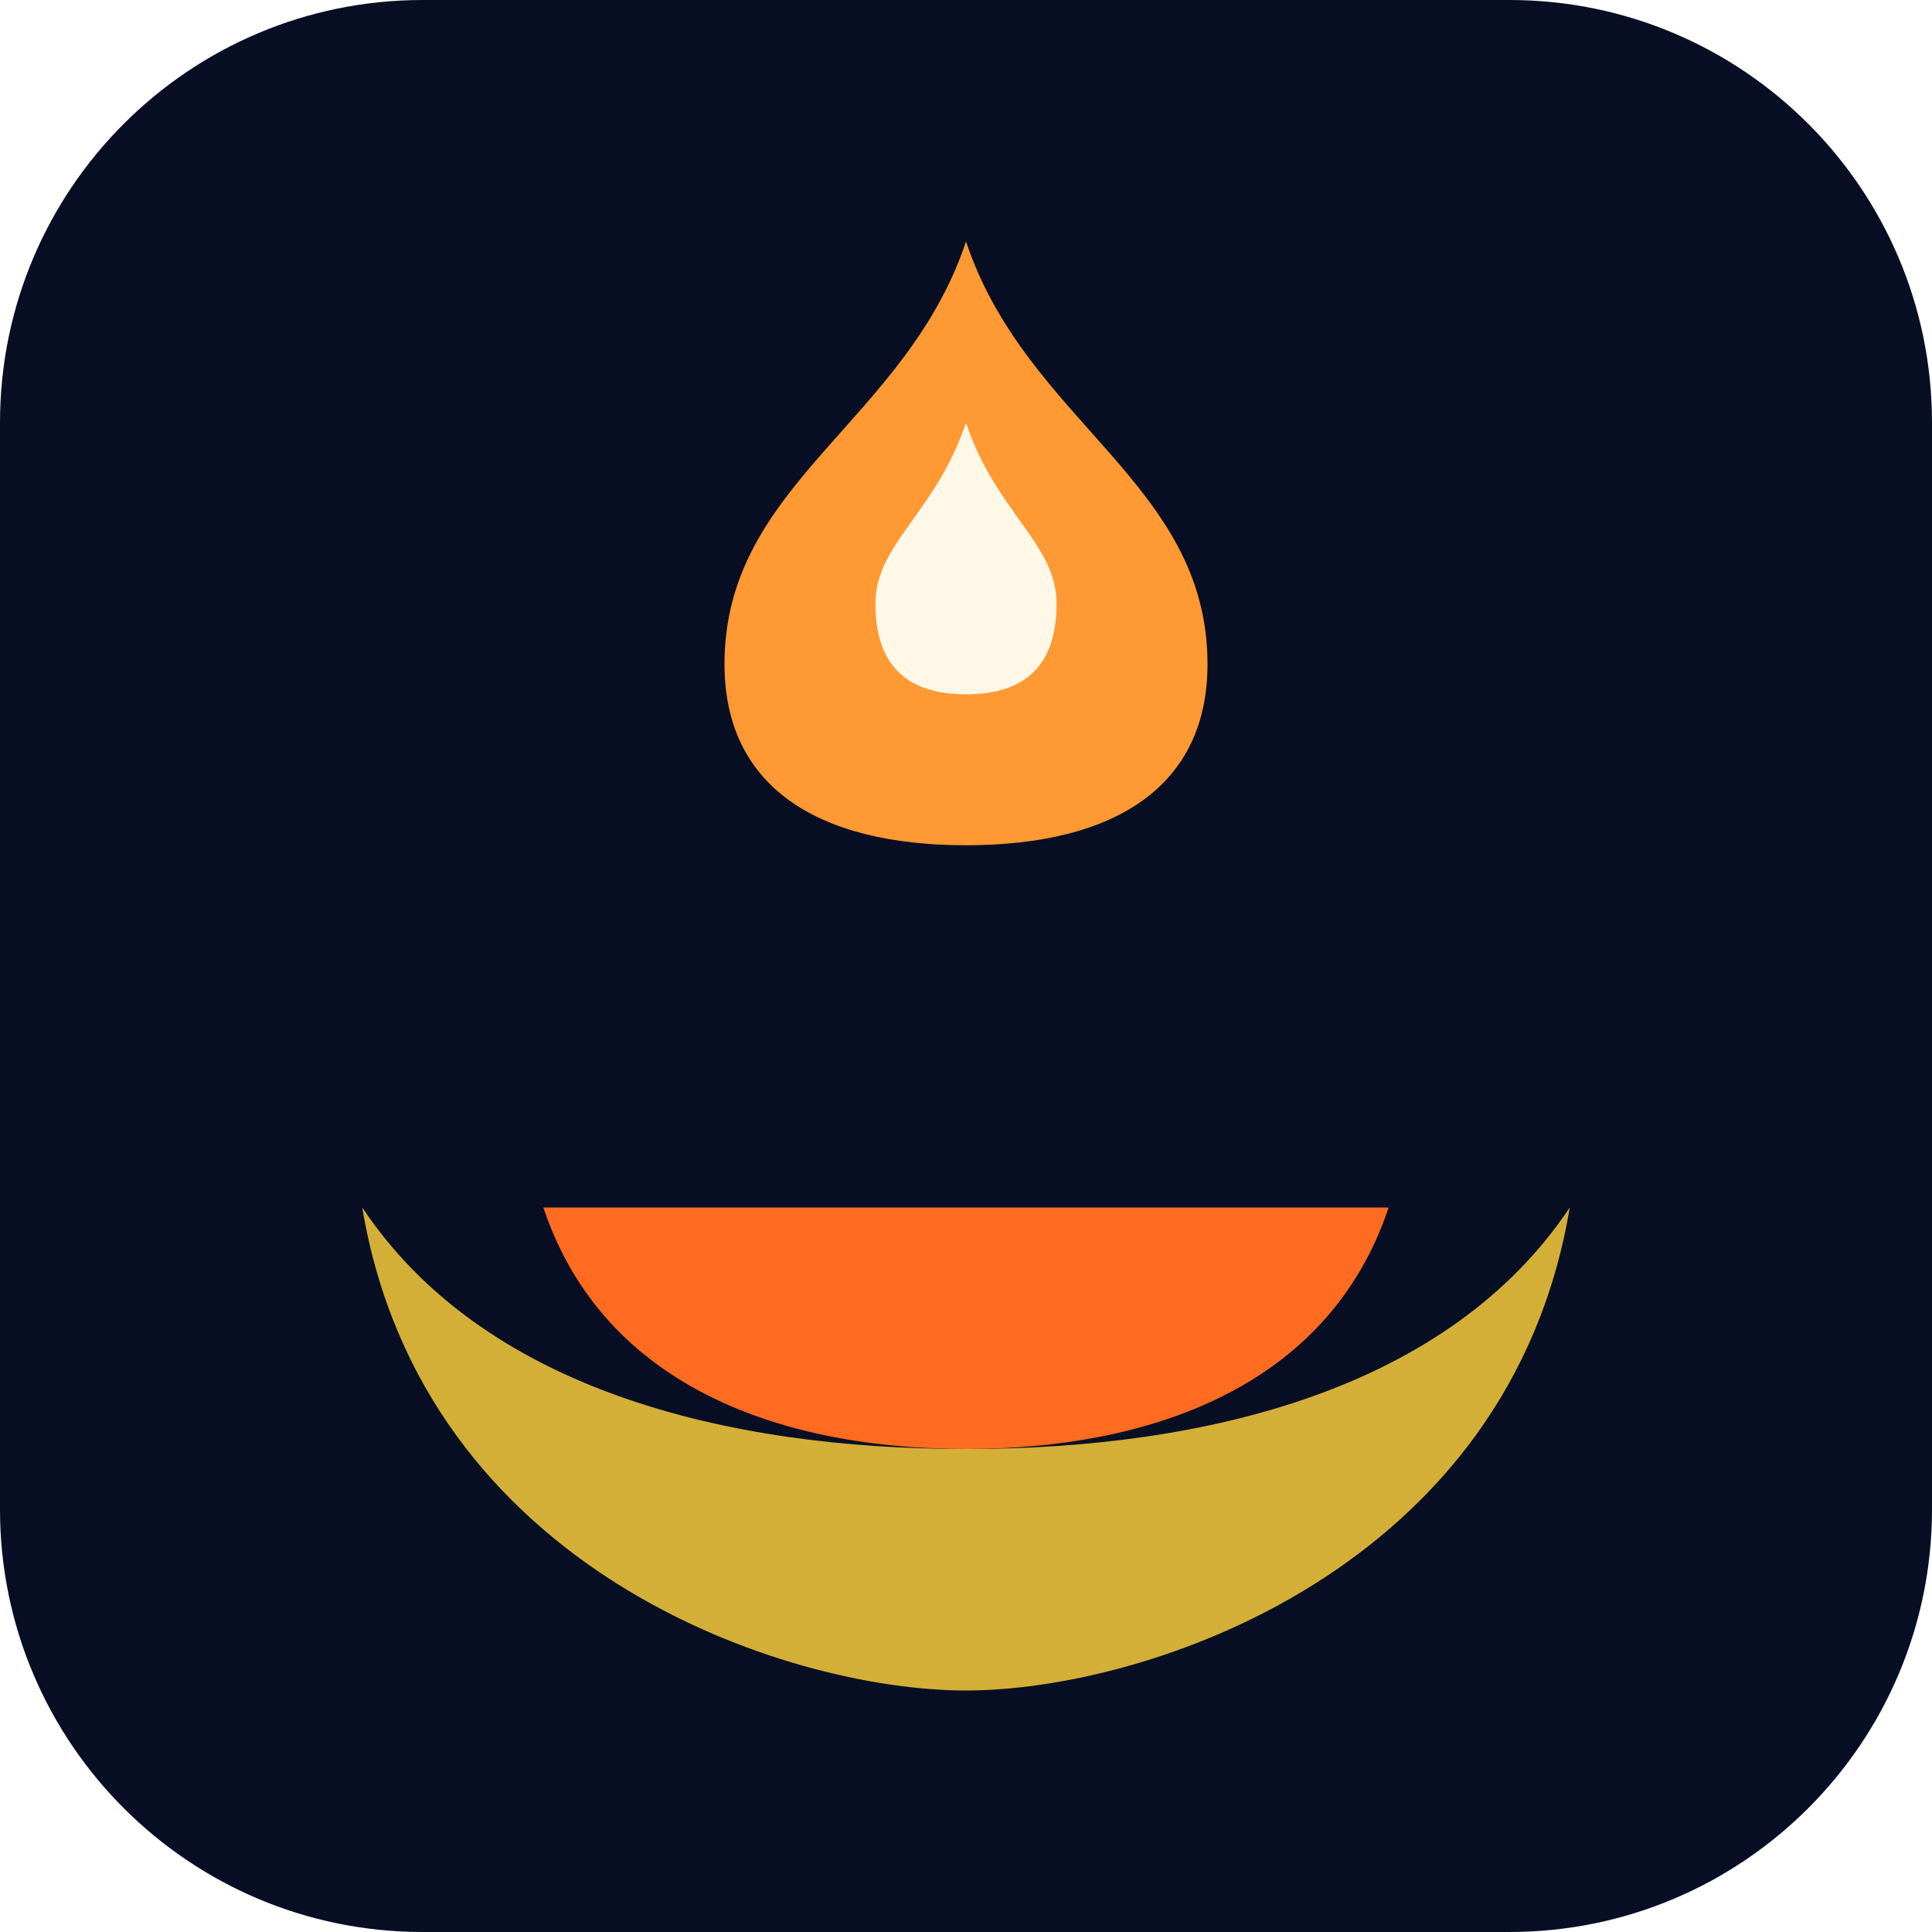
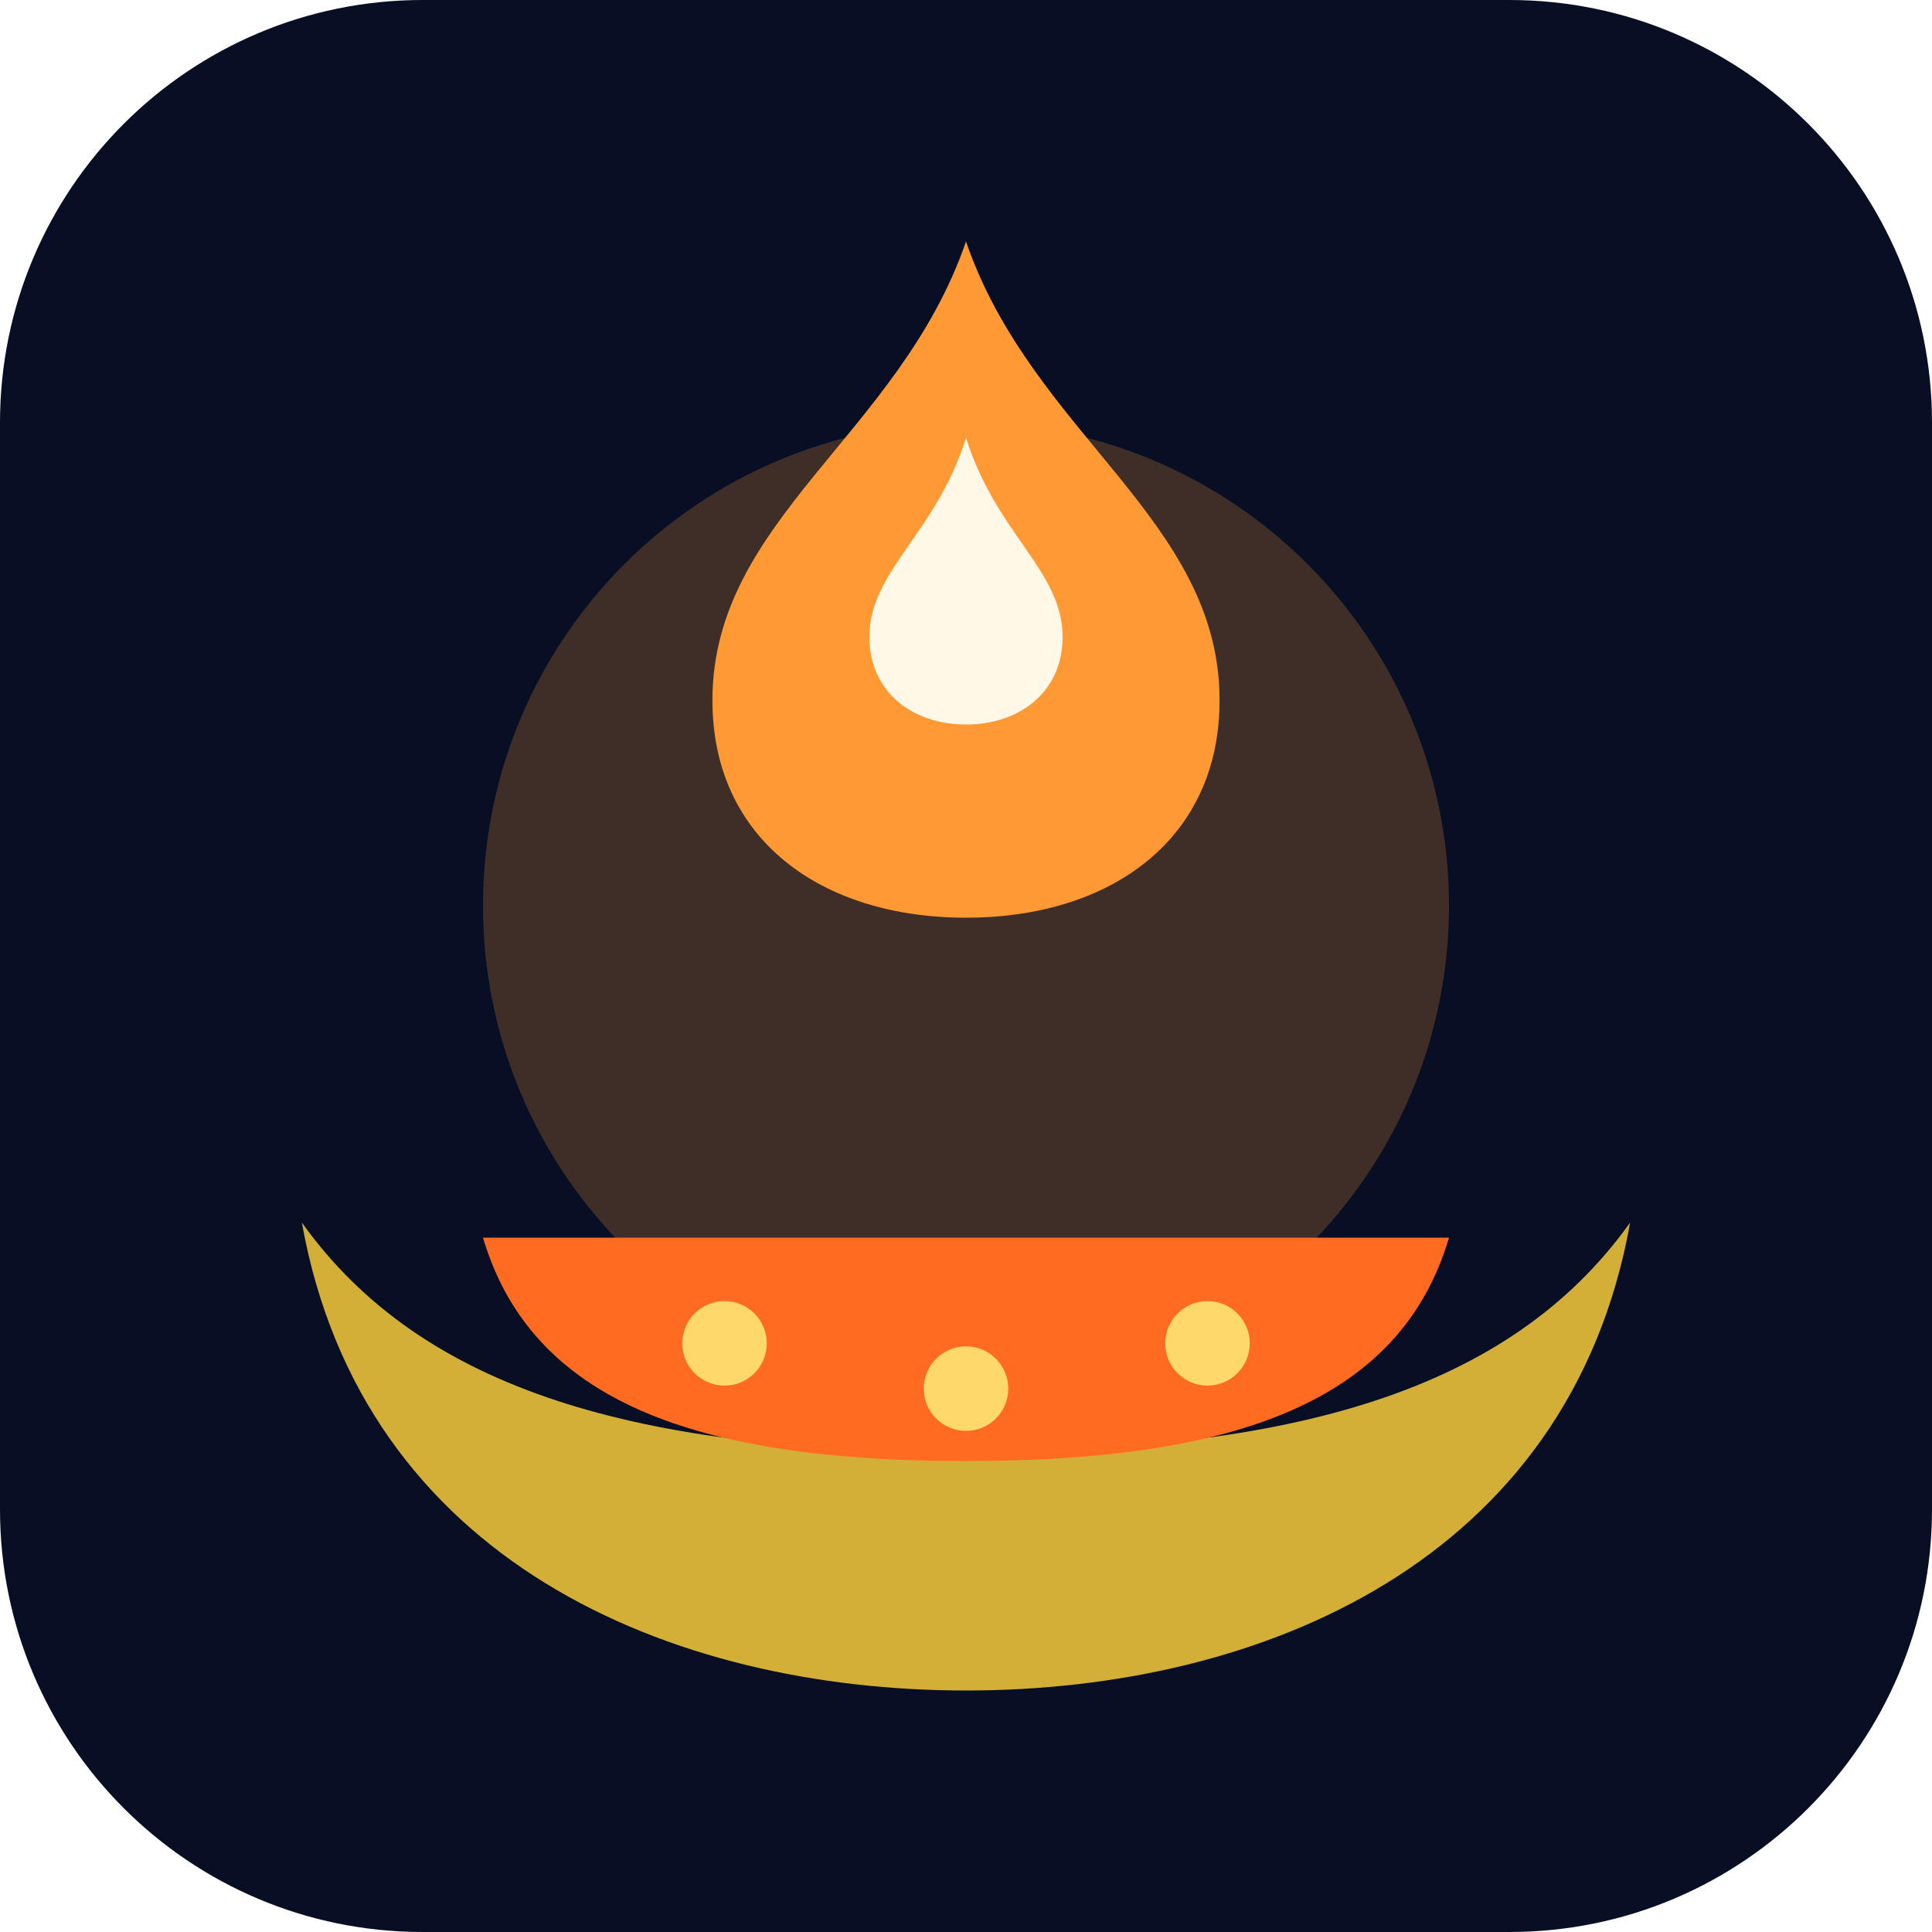
- <svg xmlns="http://www.w3.org/2000/svg" viewBox="0 0 64 64" role="img" aria-label="Diwali diya">
+ <svg xmlns="http://www.w3.org/2000/svg" viewBox="0 0 64 64" role="img" aria-label="Happy Diwali 2026">
  <rect width="64" height="64" rx="14" fill="#080F24" />
-   <path d="M32 8c2 6 8 8 8 14 0 4-3 6-8 6s-8-2-8-6c0-6 6-8 8-14z" fill="#FF9933" />
-   <path d="M32 14c1 3 3 4 3 6 0 2-1 3-3 3s-3-1-3-3c0-2 2-3 3-6z" fill="#FFF8E7" />
-   <path d="M12 40c2 12 14 16 20 16s18-4 20-16c-4 6-12 8-20 8s-16-2-20-8z" fill="#D4AF37" />
-   <path d="M18 40c2 6 8 8 14 8s12-2 14-8H18z" fill="#FF6B20" />
+   <circle cx="32" cy="30" r="16" fill="#FF9933" opacity="0.22" />
+   <path d="M32 8c2.2 6.4 8.4 9.2 8.4 15.2 0 4.6-3.6 7.2-8.4 7.2s-8.4-2.6-8.4-7.2C23.6 17.2 29.8 14.4 32 8z" fill="#FF9933" />
+   <path d="M32 14.5c1 3.2 3.2 4.4 3.2 6.6 0 1.8-1.4 2.9-3.2 2.9s-3.2-1.1-3.2-2.9c0-2.2 2.2-3.4 3.2-6.6z" fill="#FFF8E7" />
+   <path d="M10 40.5c2 11.2 12.2 15.5 22 15.5s20-4.3 22-15.5c-4 5.6-11.2 7.6-22 7.6s-18-2-22-7.6z" fill="#D4AF37" />
+   <path d="M16 41c1.6 5.4 7 7.4 16 7.4s14.4-2 16-7.4H16z" fill="#FF6B20" />
+   <circle cx="24" cy="44.5" r="1.4" fill="#FFD86B" />
+   <circle cx="32" cy="46" r="1.4" fill="#FFD86B" />
+   <circle cx="40" cy="44.5" r="1.4" fill="#FFD86B" />
</svg>
